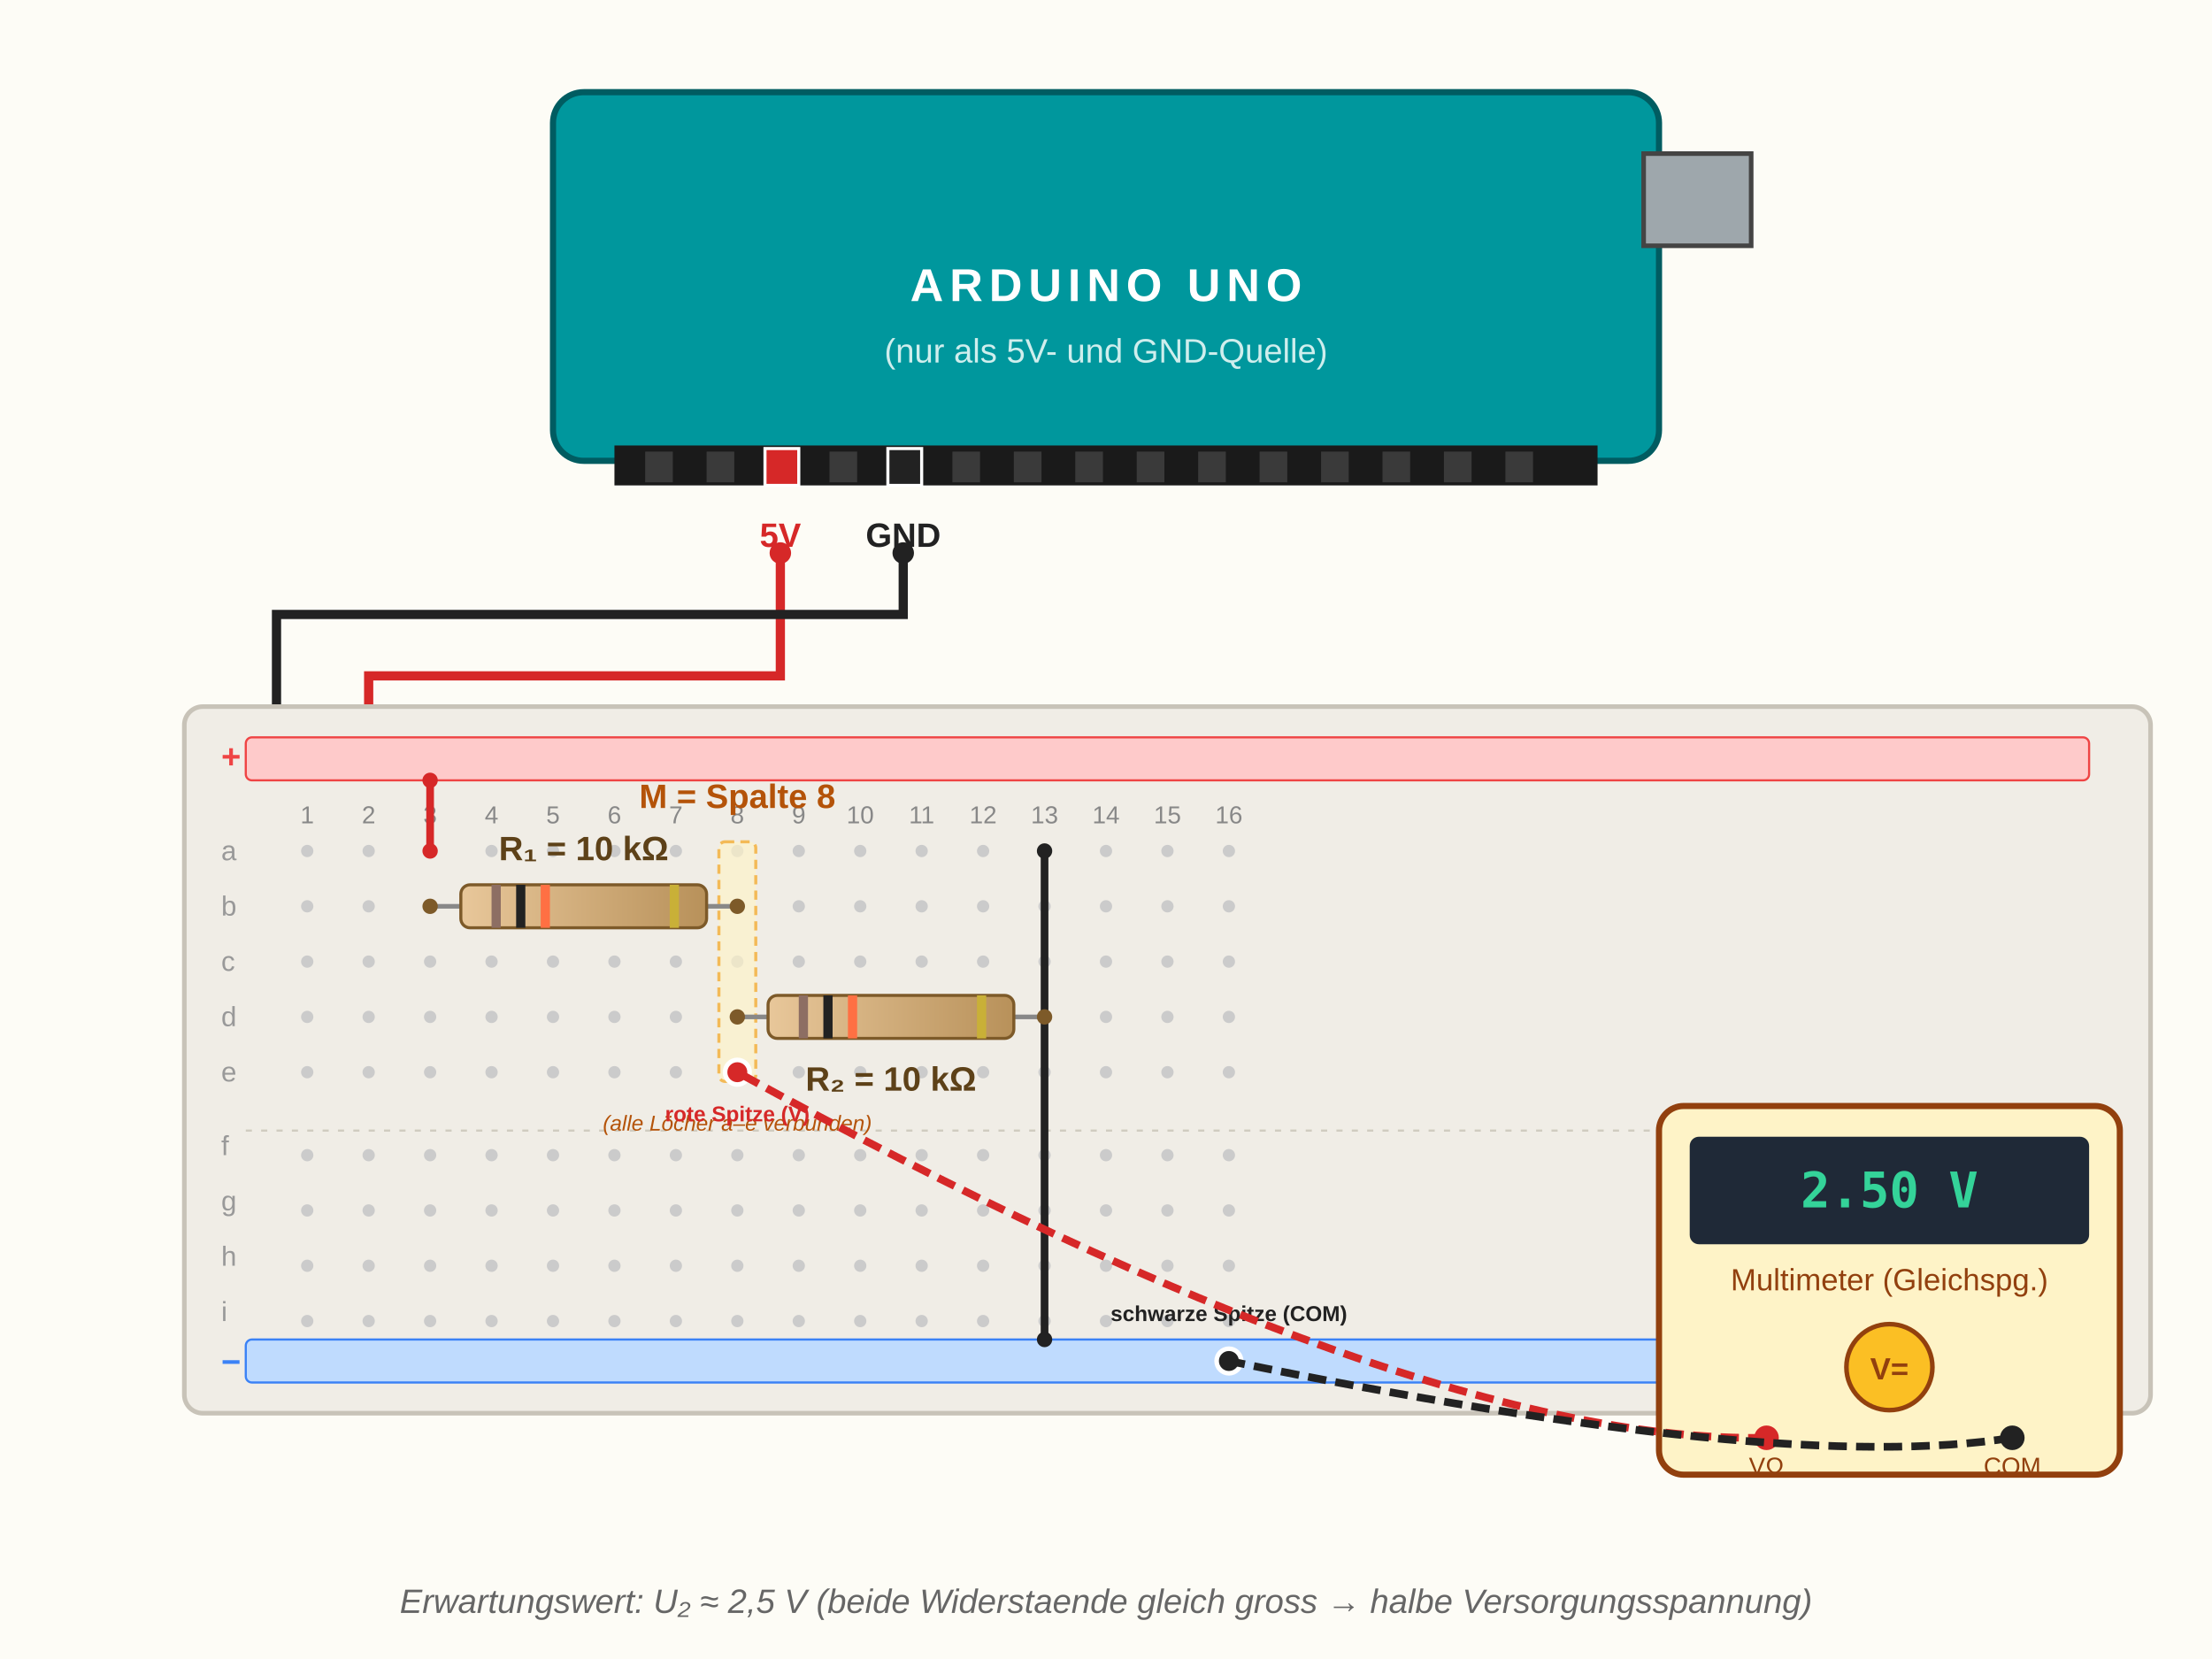
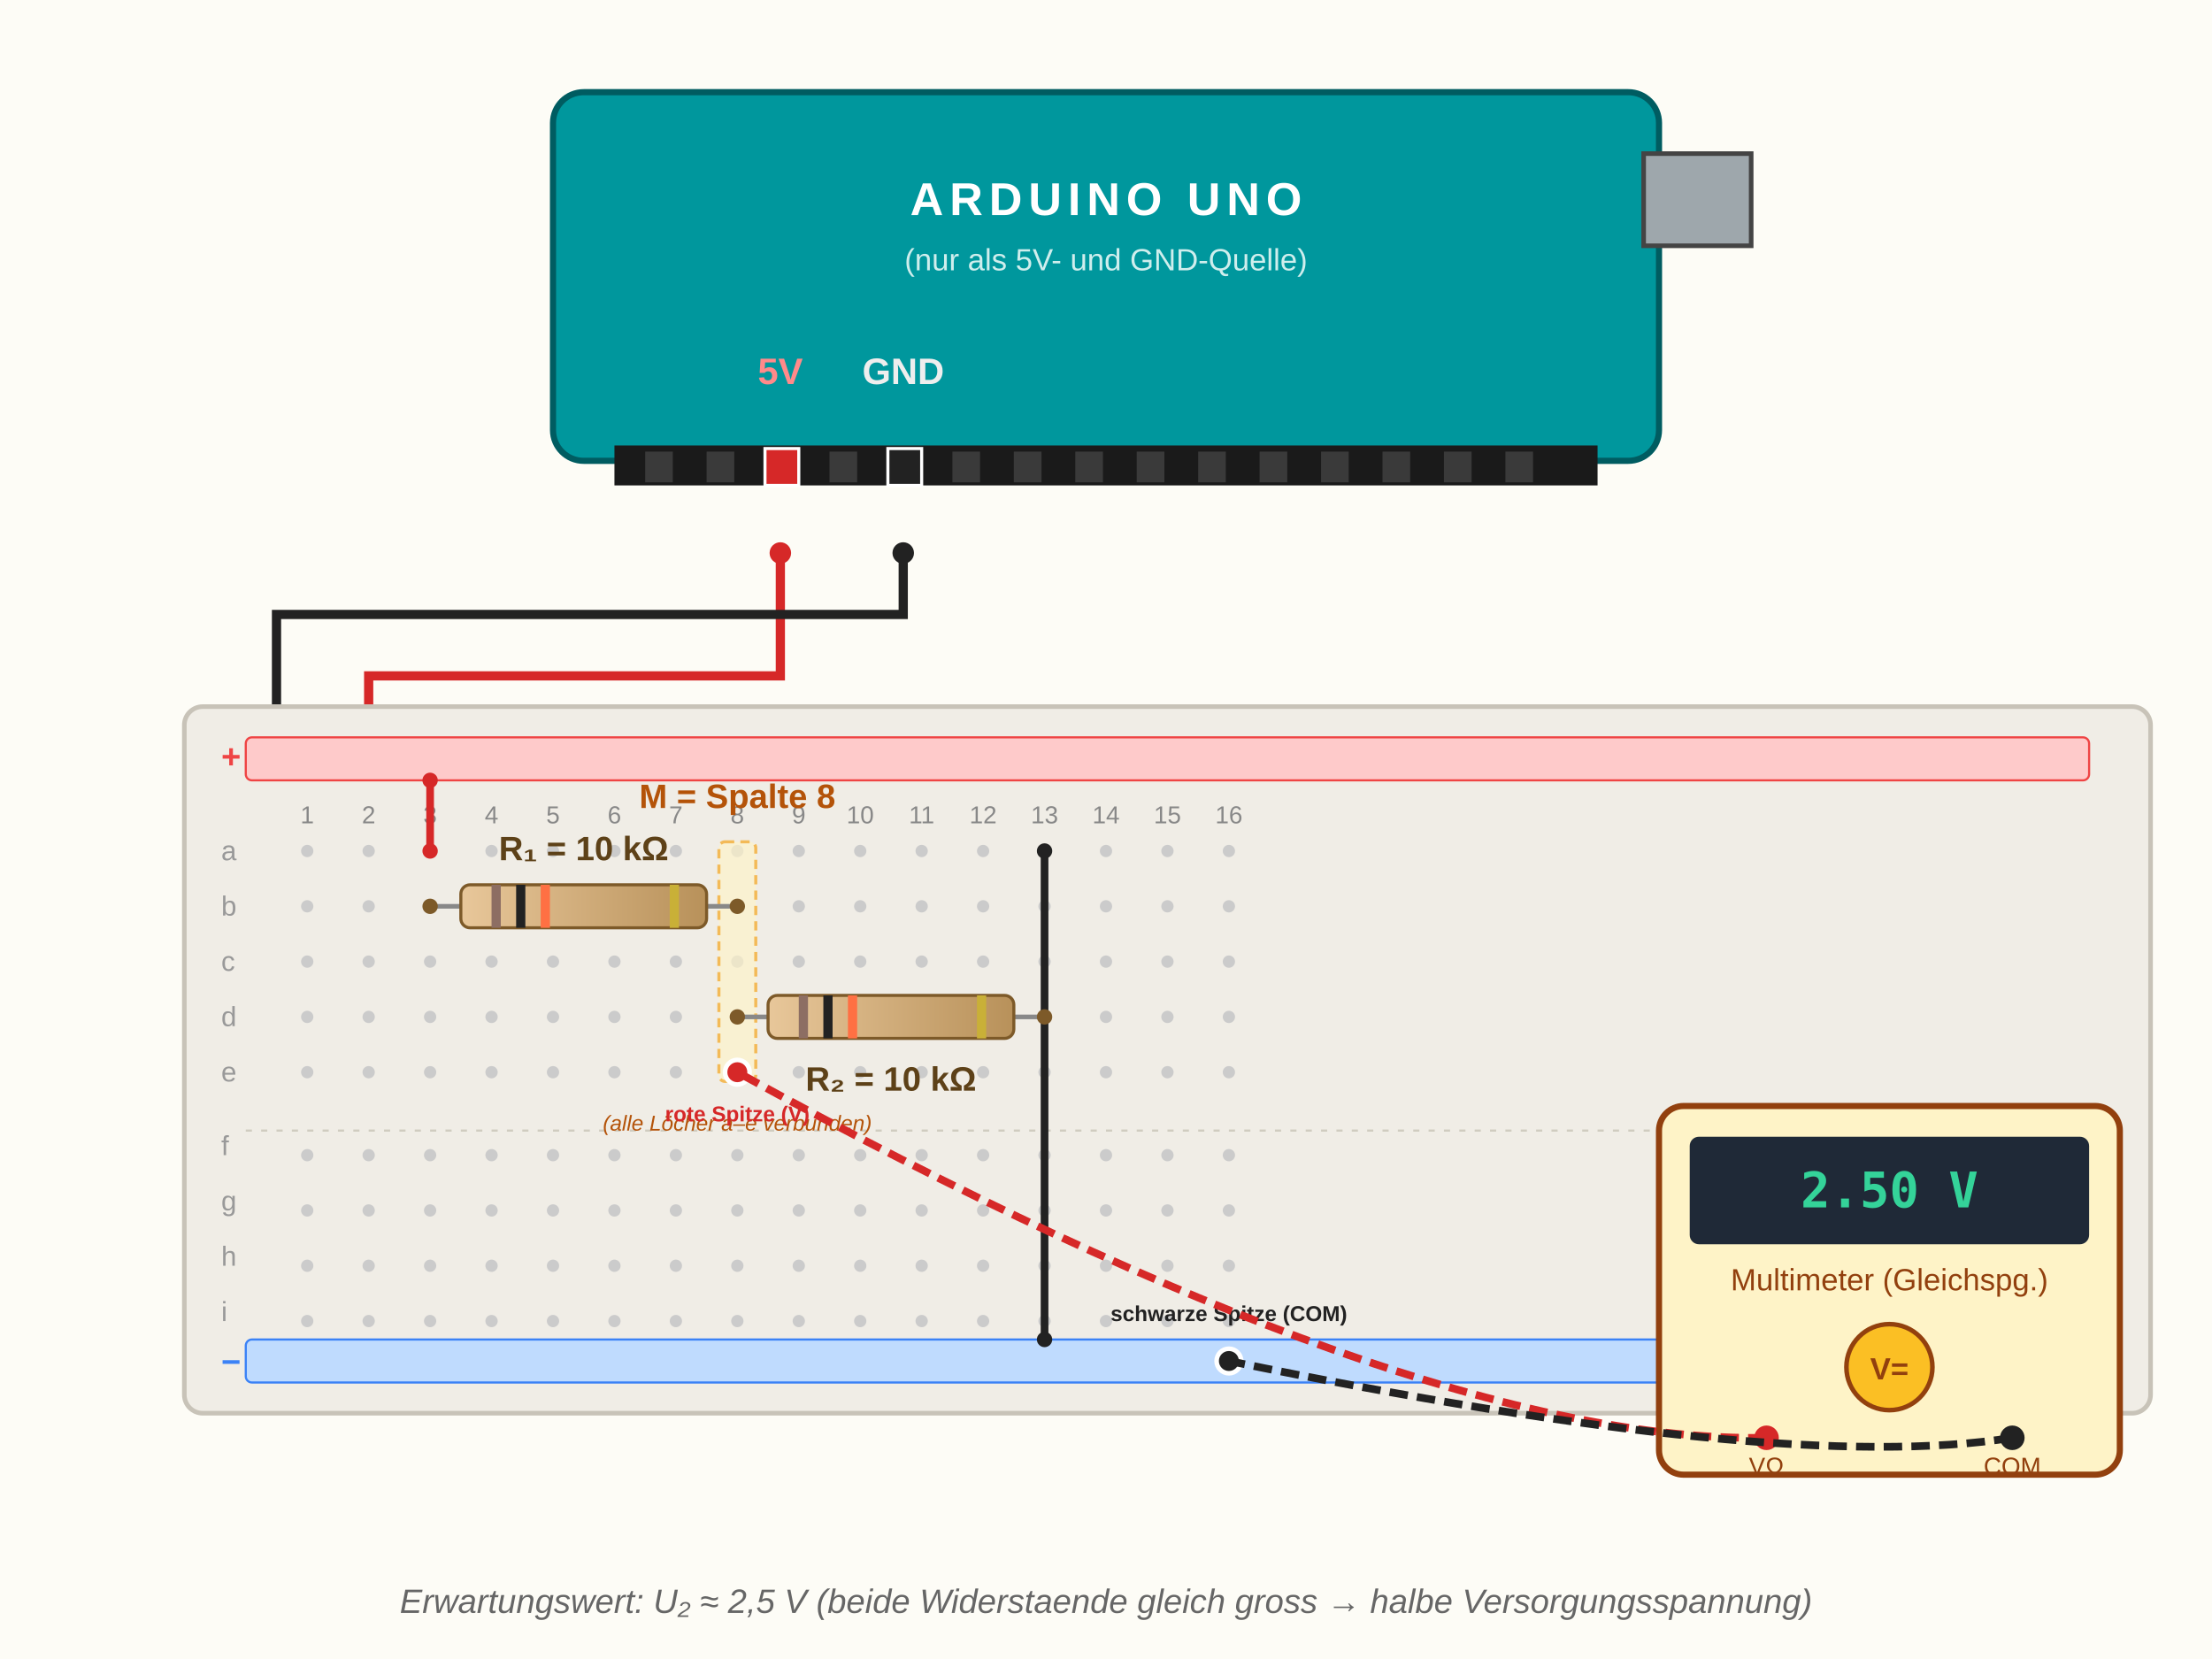
<svg xmlns="http://www.w3.org/2000/svg" viewBox="0 0 720 540" width="100%" style="max-width: 720px; height: auto; font-family: 'Helvetica Neue', Arial, sans-serif;">
  <defs>
    <linearGradient id="resBody1" x1="0" x2="1" y1="0" y2="0">
      <stop offset="0%" stop-color="#e8c79a" />
      <stop offset="100%" stop-color="#b8915a" />
    </linearGradient>
  </defs>
  <rect width="720" height="540" fill="#fdfcf6" />
  <g id="arduino" transform="translate(180, 30)">
    <rect x="0" y="0" width="360" height="120" rx="10" fill="#00979d" stroke="#005c61" stroke-width="2" />
    <rect x="355" y="20" width="35" height="30" fill="#9ea7ac" stroke="#444" stroke-width="1.5" />
-     <text x="180" y="68" text-anchor="middle" fill="#fff" font-weight="bold" font-size="15" letter-spacing="2">ARDUINO UNO</text>
-     <text x="180" y="88" text-anchor="middle" fill="#cfeeed" font-size="11">(nur als 5V- und GND-Quelle)</text>
+     <text x="180" y="40" text-anchor="middle" fill="#fff" font-weight="bold" font-size="15" letter-spacing="2">ARDUINO UNO</text>
+     <text x="180" y="58" text-anchor="middle" fill="#cfeeed" font-size="10">(nur als 5V- und GND-Quelle)</text>
+     <g font-size="12" font-weight="bold" text-anchor="middle">
+       <text x="74" y="95" fill="#ff8a8a">5V</text>
+       <text x="114" y="95" fill="#eeeeee">GND</text>
+     </g>
    <rect x="20" y="115" width="320" height="13" fill="#1a1a1a" />
    <g fill="#3a3a3a">
      <rect x="30" y="117" width="9" height="10" />
      <rect x="50" y="117" width="9" height="10" />
      <rect x="70" y="117" width="9" height="10" />
      <rect x="90" y="117" width="9" height="10" />
      <rect x="110" y="117" width="9" height="10" />
      <rect x="130" y="117" width="9" height="10" />
      <rect x="150" y="117" width="9" height="10" />
      <rect x="170" y="117" width="9" height="10" />
      <rect x="190" y="117" width="9" height="10" />
      <rect x="210" y="117" width="9" height="10" />
      <rect x="230" y="117" width="9" height="10" />
      <rect x="250" y="117" width="9" height="10" />
      <rect x="270" y="117" width="9" height="10" />
      <rect x="290" y="117" width="9" height="10" />
      <rect x="310" y="117" width="9" height="10" />
    </g>
    <rect x="69" y="116" width="11" height="12" fill="#d62828" stroke="#fff" stroke-width="1" />
-     <text x="74" y="148" text-anchor="middle" font-size="11" font-weight="bold" fill="#d62828">5V</text>
    <rect x="109" y="116" width="11" height="12" fill="#222" stroke="#fff" stroke-width="1" />
-     <text x="114" y="148" text-anchor="middle" font-size="11" font-weight="bold" fill="#222">GND</text>
  </g>
  <path d="M 254 180 L 254 220 L 120 220 L 120 240" stroke="#d62828" stroke-width="3" fill="none" stroke-linecap="round" />
  <circle cx="254" cy="180" r="3.5" fill="#d62828" />
  <circle cx="120" cy="240" r="3.5" fill="#d62828" />
  <path d="M 294 180 L 294 200 L 90 200 L 90 440 L 120 440" stroke="#222" stroke-width="3" fill="none" stroke-linecap="round" />
  <circle cx="294" cy="180" r="3.5" fill="#222" />
  <circle cx="120" cy="440" r="3.5" fill="#222" />
  <g id="breadboard" transform="translate(60, 230)">
    <rect x="0" y="0" width="640" height="230" rx="6" fill="#f0ede6" stroke="#c8c3b8" stroke-width="1.5" />
    <rect x="20" y="10" width="600" height="14" rx="2" fill="#FECACA" stroke="#EF4444" stroke-width="0.7" />
    <text x="12" y="20" font-size="11" font-weight="bold" fill="#EF4444">+</text>
    <rect x="20" y="206" width="600" height="14" rx="2" fill="#BFDBFE" stroke="#3B82F6" stroke-width="0.7" />
    <text x="12" y="217" font-size="11" font-weight="bold" fill="#3B82F6">−</text>
    <g font-size="8" fill="#888" text-anchor="middle">
      <text x="40" y="38">1</text>
      <text x="60" y="38">2</text>
      <text x="80" y="38">3</text>
      <text x="100" y="38">4</text>
      <text x="120" y="38">5</text>
      <text x="140" y="38">6</text>
      <text x="160" y="38">7</text>
      <text x="180" y="38">8</text>
      <text x="200" y="38">9</text>
      <text x="220" y="38">10</text>
      <text x="240" y="38">11</text>
      <text x="260" y="38">12</text>
      <text x="280" y="38">13</text>
      <text x="300" y="38">14</text>
      <text x="320" y="38">15</text>
      <text x="340" y="38">16</text>
    </g>
    <g font-size="9" fill="#999">
      <text x="12" y="50">a</text>
      <text x="12" y="68">b</text>
      <text x="12" y="86">c</text>
      <text x="12" y="104">d</text>
      <text x="12" y="122">e</text>
      <text x="12" y="146">f</text>
      <text x="12" y="164">g</text>
      <text x="12" y="182">h</text>
      <text x="12" y="200">i</text>
    </g>
    <g fill="#cbcbcb">
      <circle cx="40" cy="47" r="2" />
      <circle cx="60" cy="47" r="2" />
      <circle cx="80" cy="47" r="2" />
      <circle cx="100" cy="47" r="2" />
      <circle cx="120" cy="47" r="2" />
      <circle cx="140" cy="47" r="2" />
      <circle cx="160" cy="47" r="2" />
      <circle cx="180" cy="47" r="2" />
      <circle cx="200" cy="47" r="2" />
      <circle cx="220" cy="47" r="2" />
      <circle cx="240" cy="47" r="2" />
      <circle cx="260" cy="47" r="2" />
      <circle cx="280" cy="47" r="2" />
      <circle cx="300" cy="47" r="2" />
      <circle cx="320" cy="47" r="2" />
      <circle cx="340" cy="47" r="2" />
      <circle cx="40" cy="65" r="2" />
      <circle cx="60" cy="65" r="2" />
      <circle cx="80" cy="65" r="2" />
      <circle cx="100" cy="65" r="2" />
      <circle cx="120" cy="65" r="2" />
      <circle cx="140" cy="65" r="2" />
      <circle cx="160" cy="65" r="2" />
      <circle cx="180" cy="65" r="2" />
      <circle cx="200" cy="65" r="2" />
      <circle cx="220" cy="65" r="2" />
      <circle cx="240" cy="65" r="2" />
      <circle cx="260" cy="65" r="2" />
      <circle cx="280" cy="65" r="2" />
      <circle cx="300" cy="65" r="2" />
      <circle cx="320" cy="65" r="2" />
      <circle cx="340" cy="65" r="2" />
      <circle cx="40" cy="83" r="2" />
      <circle cx="60" cy="83" r="2" />
      <circle cx="80" cy="83" r="2" />
      <circle cx="100" cy="83" r="2" />
      <circle cx="120" cy="83" r="2" />
      <circle cx="140" cy="83" r="2" />
      <circle cx="160" cy="83" r="2" />
      <circle cx="180" cy="83" r="2" />
      <circle cx="200" cy="83" r="2" />
      <circle cx="220" cy="83" r="2" />
      <circle cx="240" cy="83" r="2" />
      <circle cx="260" cy="83" r="2" />
      <circle cx="280" cy="83" r="2" />
      <circle cx="300" cy="83" r="2" />
      <circle cx="320" cy="83" r="2" />
      <circle cx="340" cy="83" r="2" />
      <circle cx="40" cy="101" r="2" />
      <circle cx="60" cy="101" r="2" />
      <circle cx="80" cy="101" r="2" />
      <circle cx="100" cy="101" r="2" />
      <circle cx="120" cy="101" r="2" />
      <circle cx="140" cy="101" r="2" />
      <circle cx="160" cy="101" r="2" />
      <circle cx="180" cy="101" r="2" />
      <circle cx="200" cy="101" r="2" />
      <circle cx="220" cy="101" r="2" />
      <circle cx="240" cy="101" r="2" />
      <circle cx="260" cy="101" r="2" />
      <circle cx="280" cy="101" r="2" />
      <circle cx="300" cy="101" r="2" />
      <circle cx="320" cy="101" r="2" />
      <circle cx="340" cy="101" r="2" />
      <circle cx="40" cy="119" r="2" />
      <circle cx="60" cy="119" r="2" />
      <circle cx="80" cy="119" r="2" />
      <circle cx="100" cy="119" r="2" />
      <circle cx="120" cy="119" r="2" />
      <circle cx="140" cy="119" r="2" />
      <circle cx="160" cy="119" r="2" />
      <circle cx="180" cy="119" r="2" />
      <circle cx="200" cy="119" r="2" />
      <circle cx="220" cy="119" r="2" />
      <circle cx="240" cy="119" r="2" />
      <circle cx="260" cy="119" r="2" />
      <circle cx="280" cy="119" r="2" />
      <circle cx="300" cy="119" r="2" />
      <circle cx="320" cy="119" r="2" />
      <circle cx="340" cy="119" r="2" />
    </g>
    <line x1="20" y1="138" x2="620" y2="138" stroke="#d0ccc0" stroke-width="0.7" stroke-dasharray="2 3" />
    <g fill="#cbcbcb">
      <circle cx="40" cy="146" r="2" />
      <circle cx="60" cy="146" r="2" />
      <circle cx="80" cy="146" r="2" />
      <circle cx="100" cy="146" r="2" />
      <circle cx="120" cy="146" r="2" />
      <circle cx="140" cy="146" r="2" />
      <circle cx="160" cy="146" r="2" />
      <circle cx="180" cy="146" r="2" />
      <circle cx="200" cy="146" r="2" />
      <circle cx="220" cy="146" r="2" />
      <circle cx="240" cy="146" r="2" />
      <circle cx="260" cy="146" r="2" />
      <circle cx="280" cy="146" r="2" />
      <circle cx="300" cy="146" r="2" />
      <circle cx="320" cy="146" r="2" />
      <circle cx="340" cy="146" r="2" />
      <circle cx="40" cy="164" r="2" />
      <circle cx="60" cy="164" r="2" />
      <circle cx="80" cy="164" r="2" />
      <circle cx="100" cy="164" r="2" />
      <circle cx="120" cy="164" r="2" />
      <circle cx="140" cy="164" r="2" />
      <circle cx="160" cy="164" r="2" />
      <circle cx="180" cy="164" r="2" />
      <circle cx="200" cy="164" r="2" />
      <circle cx="220" cy="164" r="2" />
      <circle cx="240" cy="164" r="2" />
      <circle cx="260" cy="164" r="2" />
      <circle cx="280" cy="164" r="2" />
      <circle cx="300" cy="164" r="2" />
      <circle cx="320" cy="164" r="2" />
      <circle cx="340" cy="164" r="2" />
      <circle cx="40" cy="182" r="2" />
      <circle cx="60" cy="182" r="2" />
      <circle cx="80" cy="182" r="2" />
      <circle cx="100" cy="182" r="2" />
      <circle cx="120" cy="182" r="2" />
      <circle cx="140" cy="182" r="2" />
      <circle cx="160" cy="182" r="2" />
      <circle cx="180" cy="182" r="2" />
      <circle cx="200" cy="182" r="2" />
      <circle cx="220" cy="182" r="2" />
      <circle cx="240" cy="182" r="2" />
      <circle cx="260" cy="182" r="2" />
      <circle cx="280" cy="182" r="2" />
      <circle cx="300" cy="182" r="2" />
      <circle cx="320" cy="182" r="2" />
      <circle cx="340" cy="182" r="2" />
      <circle cx="40" cy="200" r="2" />
      <circle cx="60" cy="200" r="2" />
      <circle cx="80" cy="200" r="2" />
      <circle cx="100" cy="200" r="2" />
      <circle cx="120" cy="200" r="2" />
      <circle cx="140" cy="200" r="2" />
      <circle cx="160" cy="200" r="2" />
      <circle cx="180" cy="200" r="2" />
      <circle cx="200" cy="200" r="2" />
      <circle cx="220" cy="200" r="2" />
      <circle cx="240" cy="200" r="2" />
      <circle cx="260" cy="200" r="2" />
      <circle cx="280" cy="200" r="2" />
      <circle cx="300" cy="200" r="2" />
      <circle cx="320" cy="200" r="2" />
      <circle cx="340" cy="200" r="2" />
    </g>
    <rect x="174" y="44" width="12" height="78" rx="2" fill="#FEF3C7" opacity="0.65" stroke="#F59E0B" stroke-width="1" stroke-dasharray="3 2" />
    <text x="180" y="33" text-anchor="middle" font-size="11" font-weight="bold" fill="#B45309">M = Spalte 8</text>
    <text x="180" y="138" text-anchor="middle" font-size="7" font-style="italic" fill="#B45309">(alle Löcher a–e verbunden)</text>
    <line x1="80" y1="24" x2="80" y2="47" stroke="#d62828" stroke-width="2.5" />
    <circle cx="80" cy="24" r="2.5" fill="#d62828" />
    <circle cx="80" cy="47" r="2.5" fill="#d62828" />
    <line x1="280" y1="47" x2="280" y2="206" stroke="#222" stroke-width="2.5" />
    <circle cx="280" cy="47" r="2.5" fill="#222" />
    <circle cx="280" cy="206" r="2.5" fill="#222" />
    <line x1="80" y1="65" x2="90" y2="65" stroke="#888" stroke-width="1.5" />
    <line x1="170" y1="65" x2="180" y2="65" stroke="#888" stroke-width="1.5" />
    <rect x="90" y="58" width="80" height="14" rx="3" fill="url(#resBody1)" stroke="#7d5a29" stroke-width="1" />
    <rect x="100" y="58" width="3" height="14" fill="#8d6e63" />
    <rect x="108" y="58" width="3" height="14" fill="#222" />
    <rect x="116" y="58" width="3" height="14" fill="#ff7043" />
    <rect x="158" y="58" width="3" height="14" fill="#c9b037" />
    <circle cx="80" cy="65" r="2.5" fill="#7d5a29" />
    <circle cx="180" cy="65" r="2.5" fill="#7d5a29" />
    <text x="130" y="50" text-anchor="middle" font-size="11" font-weight="bold" fill="#5d4118">R₁ = 10 kΩ</text>
    <line x1="180" y1="101" x2="190" y2="101" stroke="#888" stroke-width="1.5" />
    <line x1="270" y1="101" x2="280" y2="101" stroke="#888" stroke-width="1.5" />
    <rect x="190" y="94" width="80" height="14" rx="3" fill="url(#resBody1)" stroke="#7d5a29" stroke-width="1" />
    <rect x="200" y="94" width="3" height="14" fill="#8d6e63" />
    <rect x="208" y="94" width="3" height="14" fill="#222" />
    <rect x="216" y="94" width="3" height="14" fill="#ff7043" />
    <rect x="258" y="94" width="3" height="14" fill="#c9b037" />
    <circle cx="180" cy="101" r="2.5" fill="#7d5a29" />
    <circle cx="280" cy="101" r="2.5" fill="#7d5a29" />
    <text x="230" y="125" text-anchor="middle" font-size="11" font-weight="bold" fill="#5d4118">R₂ = 10 kΩ</text>
    <circle cx="180" cy="119" r="4" fill="#d62828" stroke="#fff" stroke-width="1.5" />
    <text x="180" y="135" text-anchor="middle" font-size="7" font-weight="bold" fill="#d62828">rote Spitze (V)</text>
    <circle cx="340" cy="213" r="4" fill="#222" stroke="#fff" stroke-width="1.5" />
    <text x="340" y="200" text-anchor="middle" font-size="7" font-weight="bold" fill="#222">schwarze Spitze (COM)</text>
  </g>
  <g id="multimeter" transform="translate(540, 360)">
    <rect x="0" y="0" width="150" height="120" rx="8" fill="#fef3c7" stroke="#92400e" stroke-width="2" />
    <rect x="10" y="10" width="130" height="35" rx="3" fill="#1f2937" />
    <text x="75" y="33" text-anchor="middle" font-size="16" font-weight="bold" fill="#34d399" font-family="monospace">2.50 V</text>
    <text x="75" y="60" text-anchor="middle" font-size="10" fill="#92400e">Multimeter (Gleichspg.)</text>
    <circle cx="75" cy="85" r="14" fill="#fbbf24" stroke="#92400e" stroke-width="1.5" />
    <text x="75" y="89" text-anchor="middle" font-size="10" font-weight="bold" fill="#92400e">V=</text>
    <circle cx="35" cy="108" r="4" fill="#d62828" />
    <circle cx="115" cy="108" r="4" fill="#222" />
    <text x="35" y="120" text-anchor="middle" font-size="8" fill="#92400e">VΩ</text>
    <text x="115" y="120" text-anchor="middle" font-size="8" fill="#92400e">COM</text>
  </g>
  <path d="M 575 468 Q 460 470 240 349" stroke="#d62828" stroke-width="2.5" fill="none" stroke-dasharray="6 3" />
  <path d="M 655 468 Q 580 480 400 443" stroke="#222" stroke-width="2.5" fill="none" stroke-dasharray="6 3" />
  <text x="360" y="525" text-anchor="middle" font-size="11" fill="#666" font-style="italic">Erwartungswert: U₂ ≈ 2,5 V (beide Widerstaende gleich gross → halbe Versorgungsspannung)</text>
</svg>
